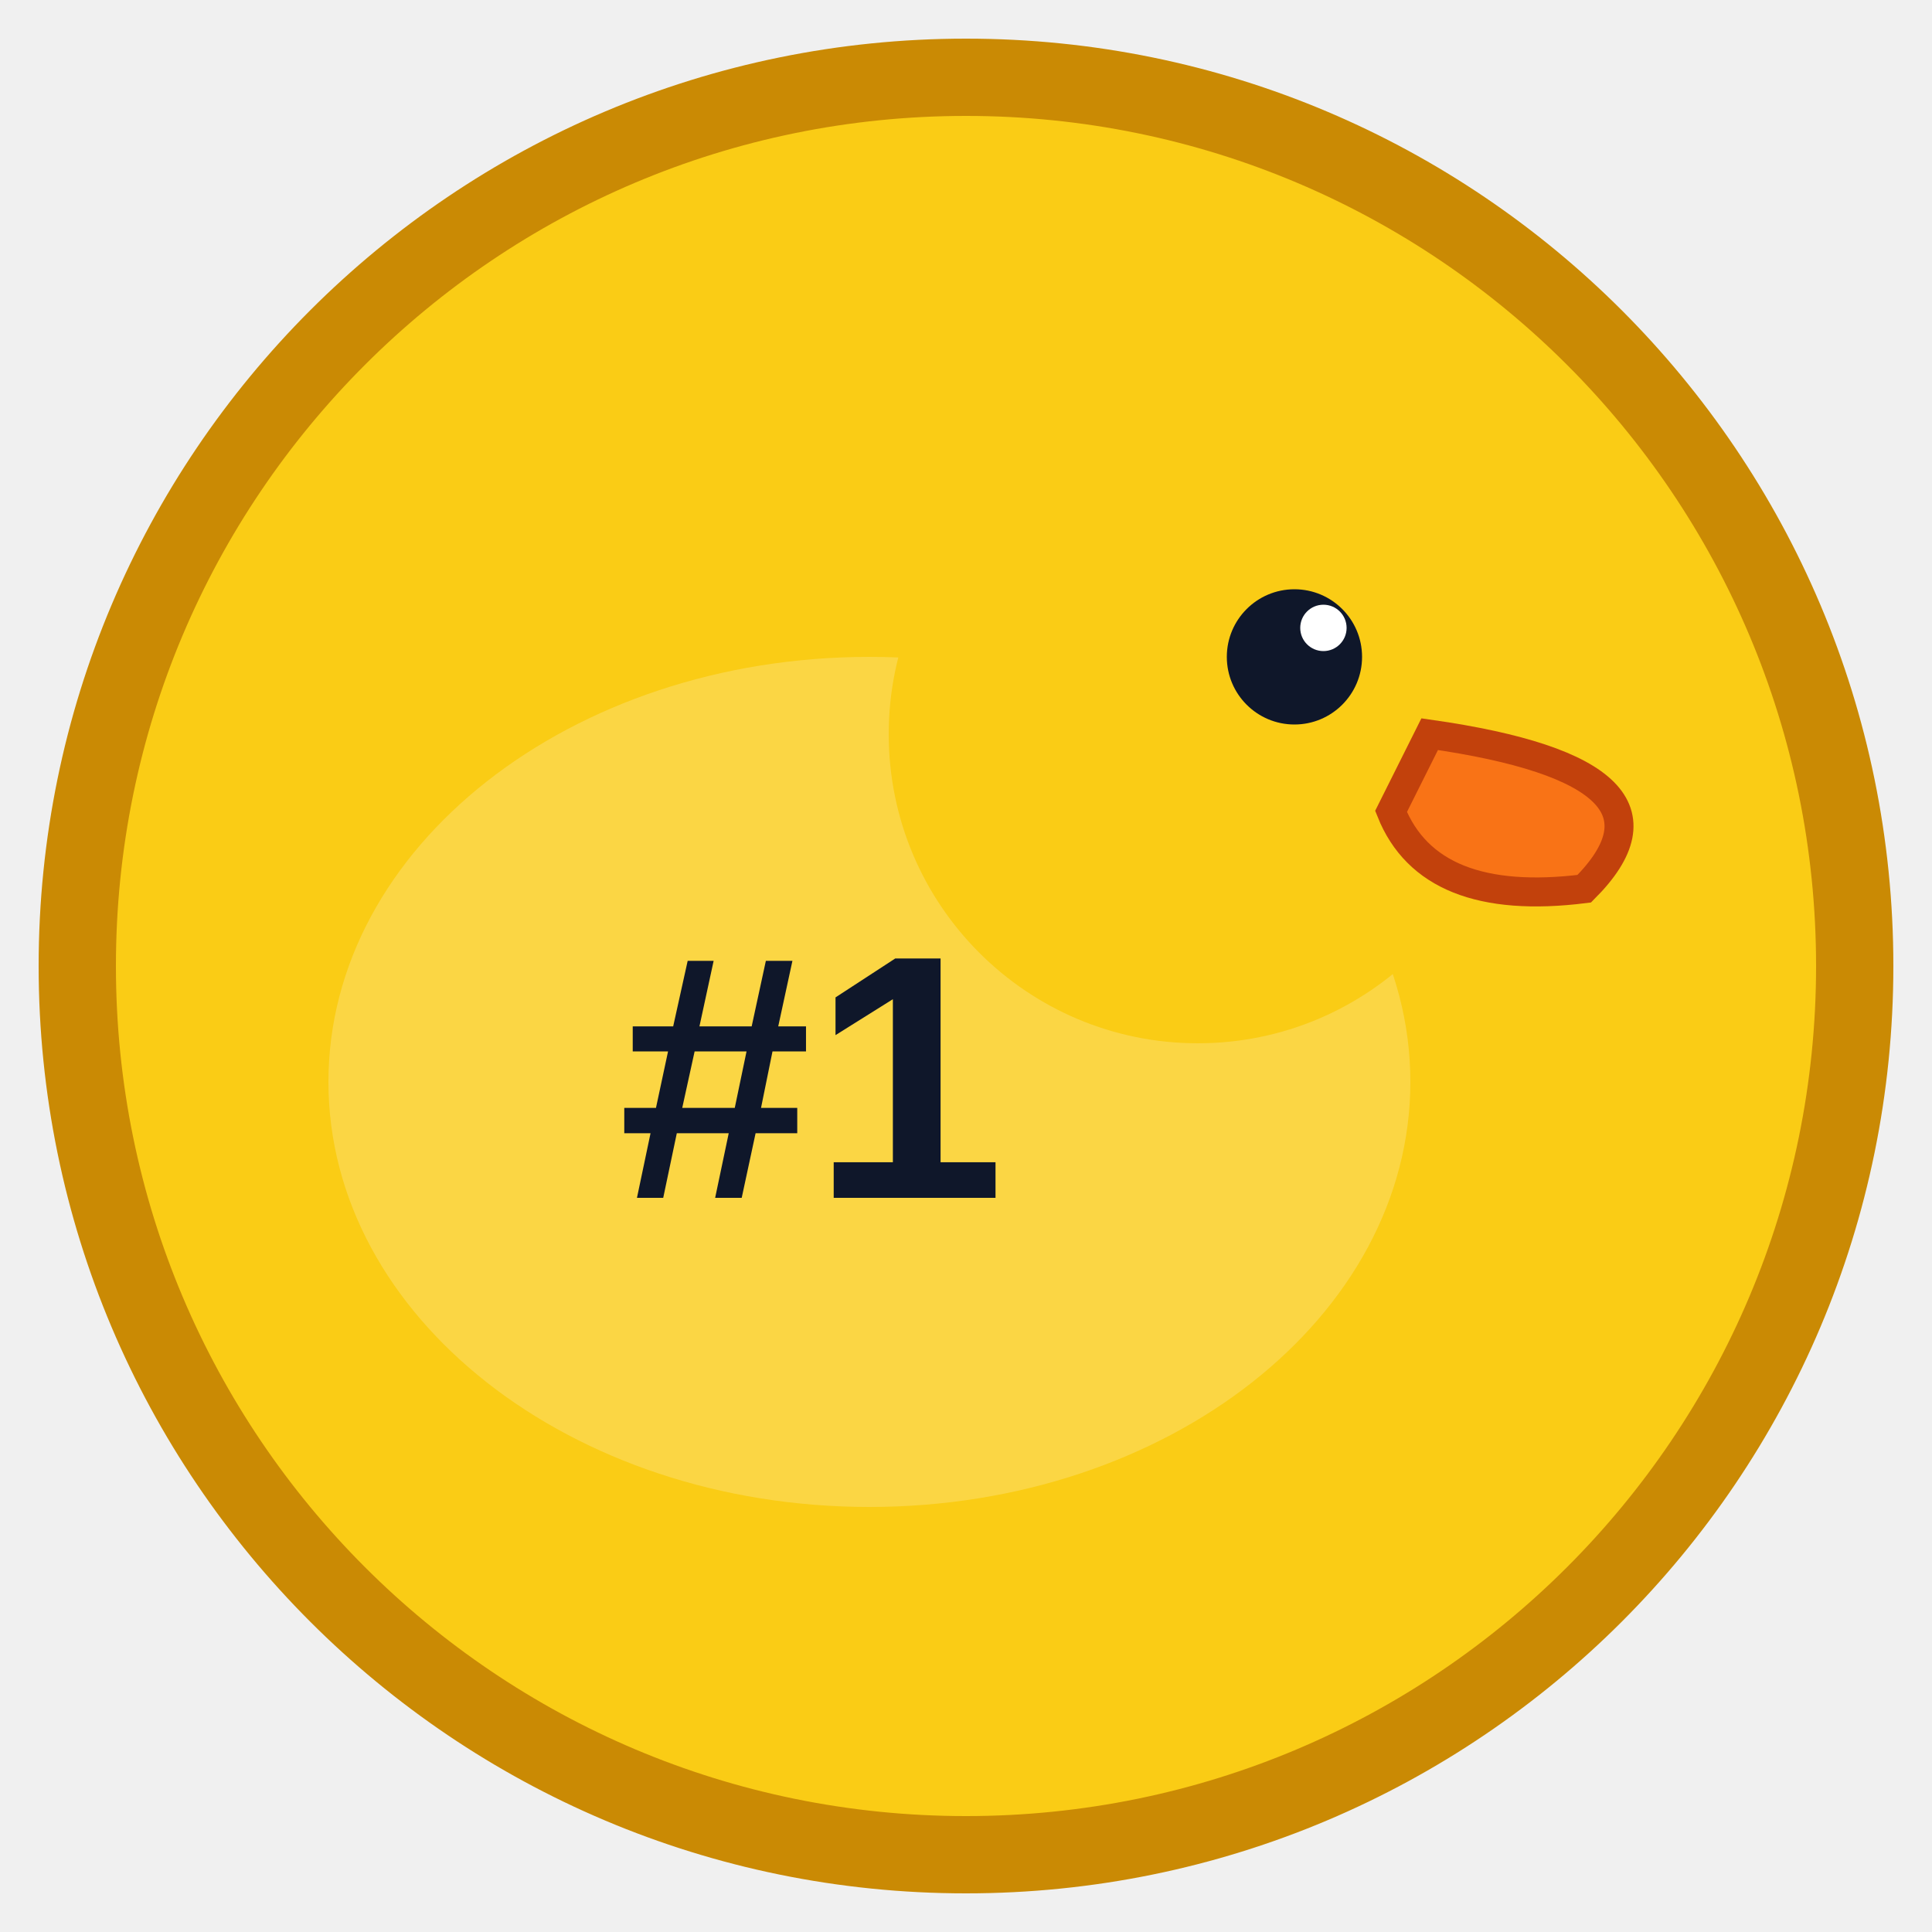
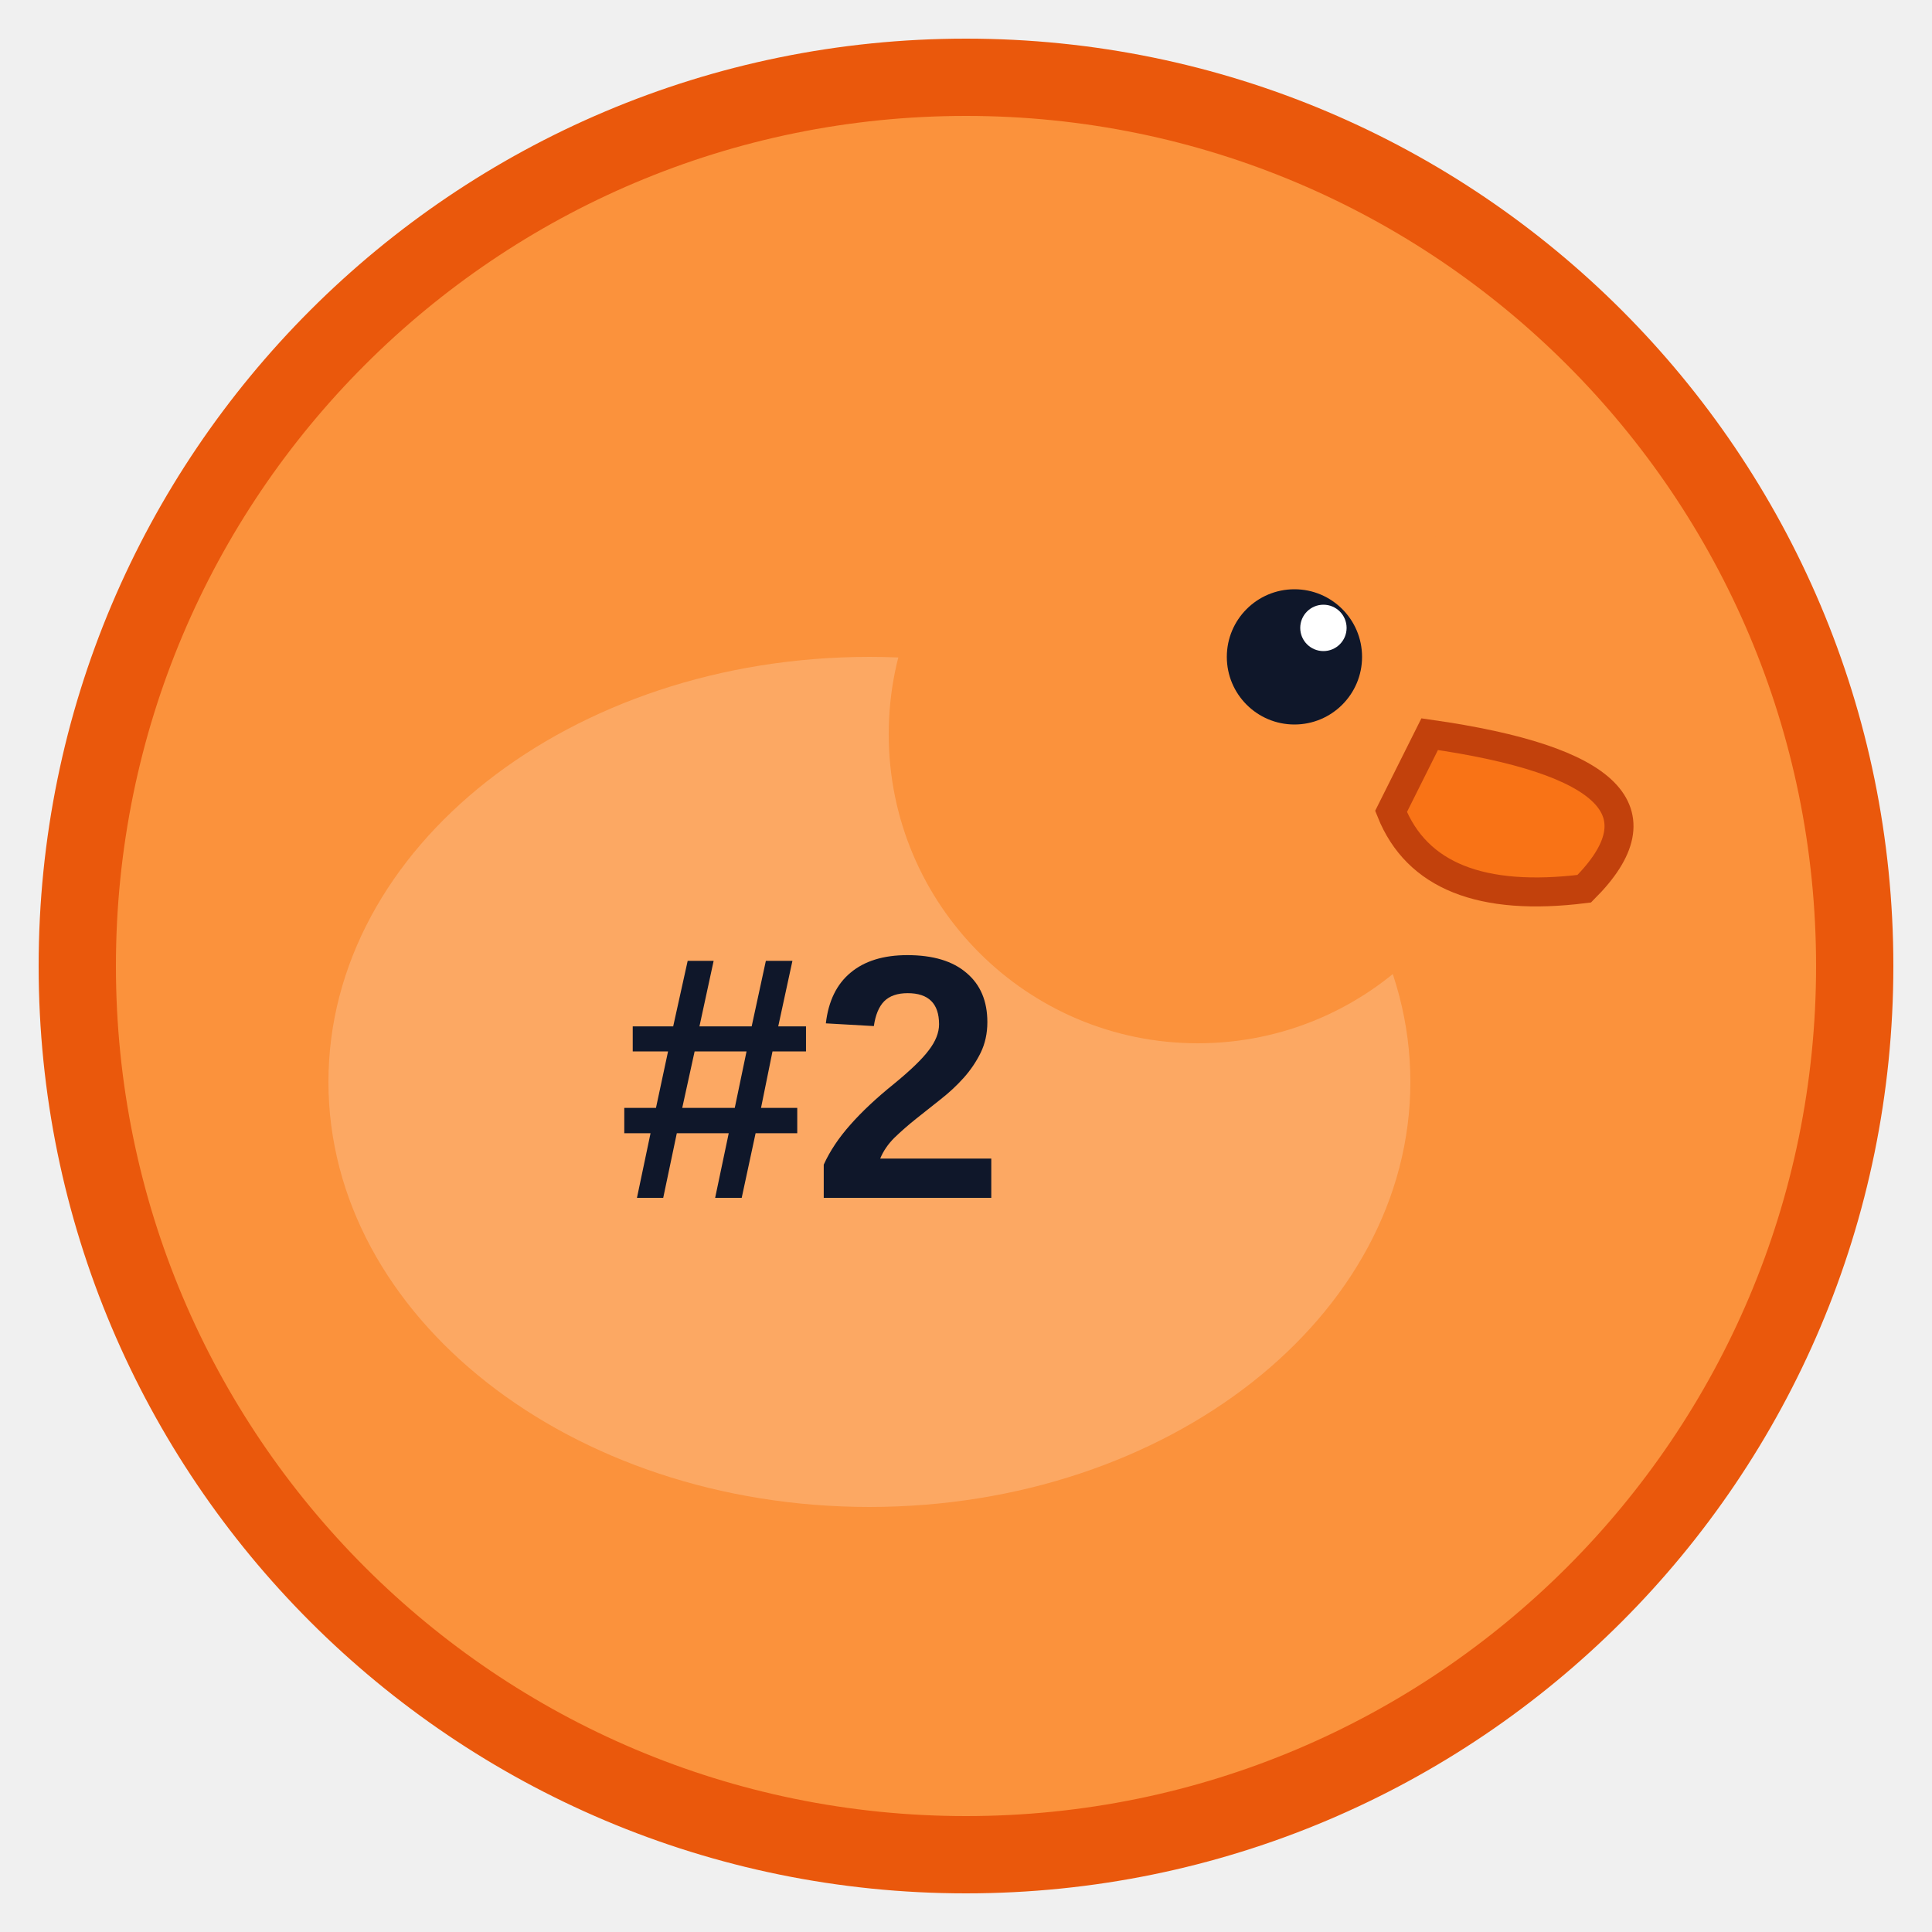
<svg xmlns="http://www.w3.org/2000/svg" viewBox="0 0 100 100" width="100" height="100">
-   <circle cx="50" cy="50" r="46" fill="#FACC15" stroke="#CA8A04" stroke-width="4" />
+   <circle cx="50" cy="50" r="46" fill="#FB923C" stroke="#EA580C" stroke-width="4" />
  <ellipse cx="45" cy="56" rx="28" ry="22" fill="#FFFFFF" fill-opacity="0.2" />
-   <circle cx="62" cy="38" r="16" fill="#FACC15" />
+   <circle cx="62" cy="38" r="16" fill="#FB923C" />
  <circle cx="67" cy="34" r="3.5" fill="#0F172A" />
  <circle cx="68.5" cy="32.5" r="1.2" fill="#FFFFFF" />
  <path d="M74,38 Q88,40 82,46 Q74,47 72,42 Z" fill="#F97316" stroke="#C2410C" stroke-width="1.5" />
-   <text x="32" y="62" font-family="Arial, sans-serif" font-size="18" font-weight="bold" fill="#0F172A">#1</text>
+   <text x="32" y="62" font-family="Arial, sans-serif" font-size="18" font-weight="bold" fill="#0F172A">#2</text>
</svg>
